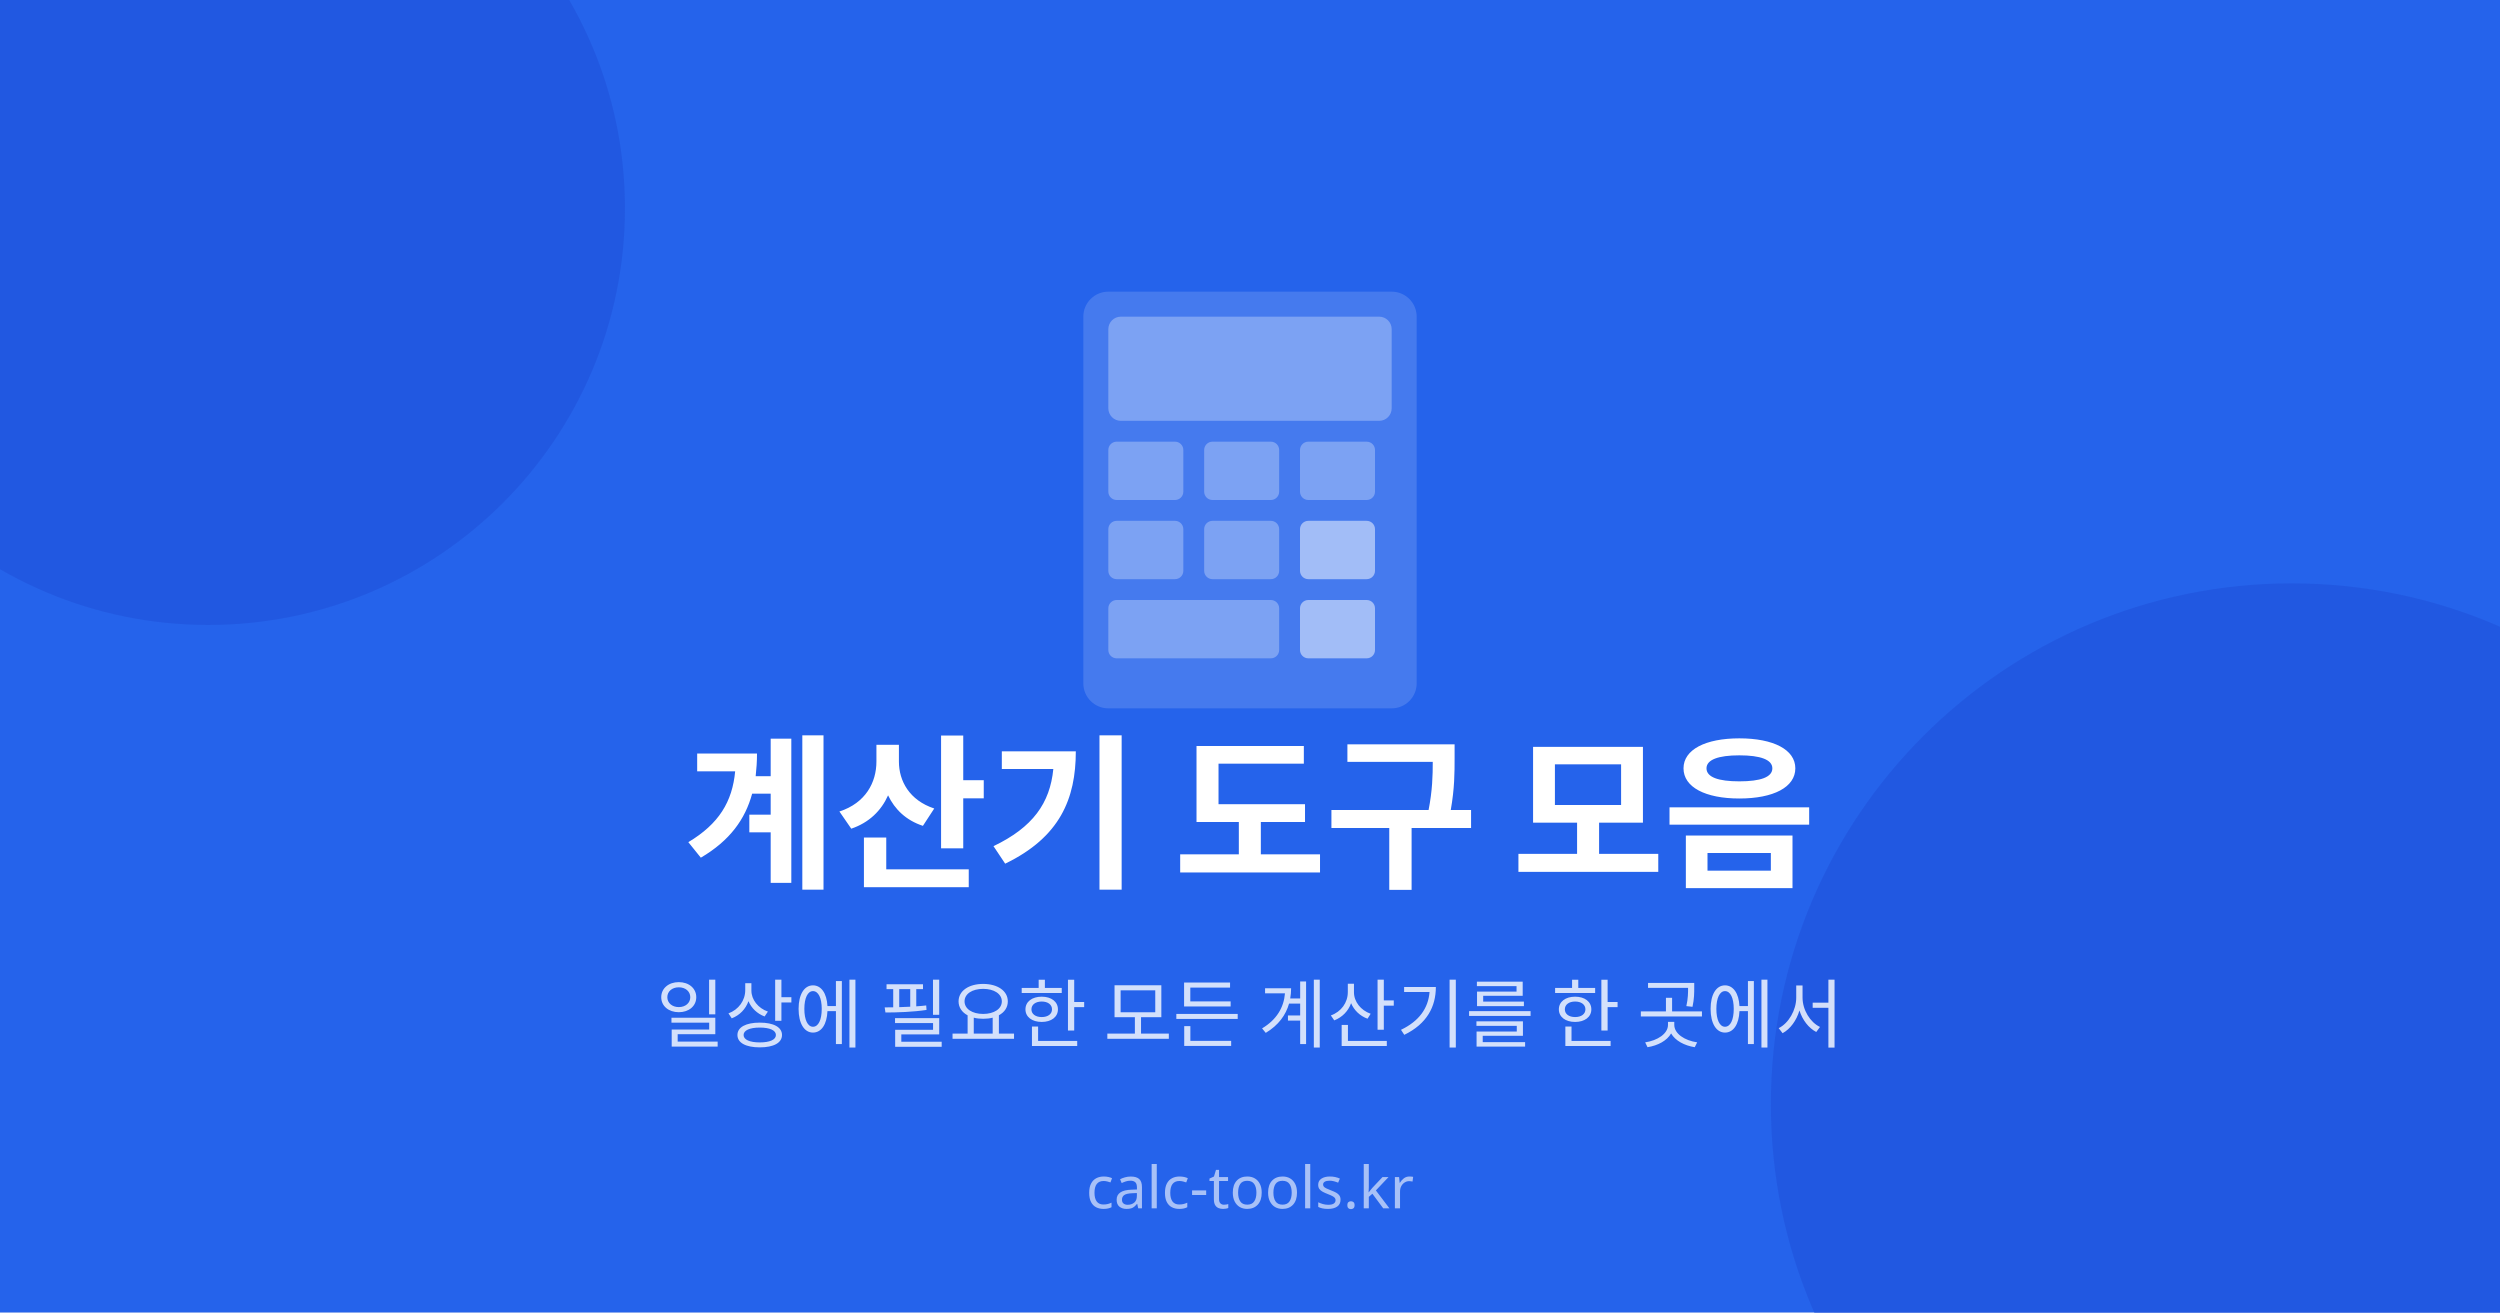
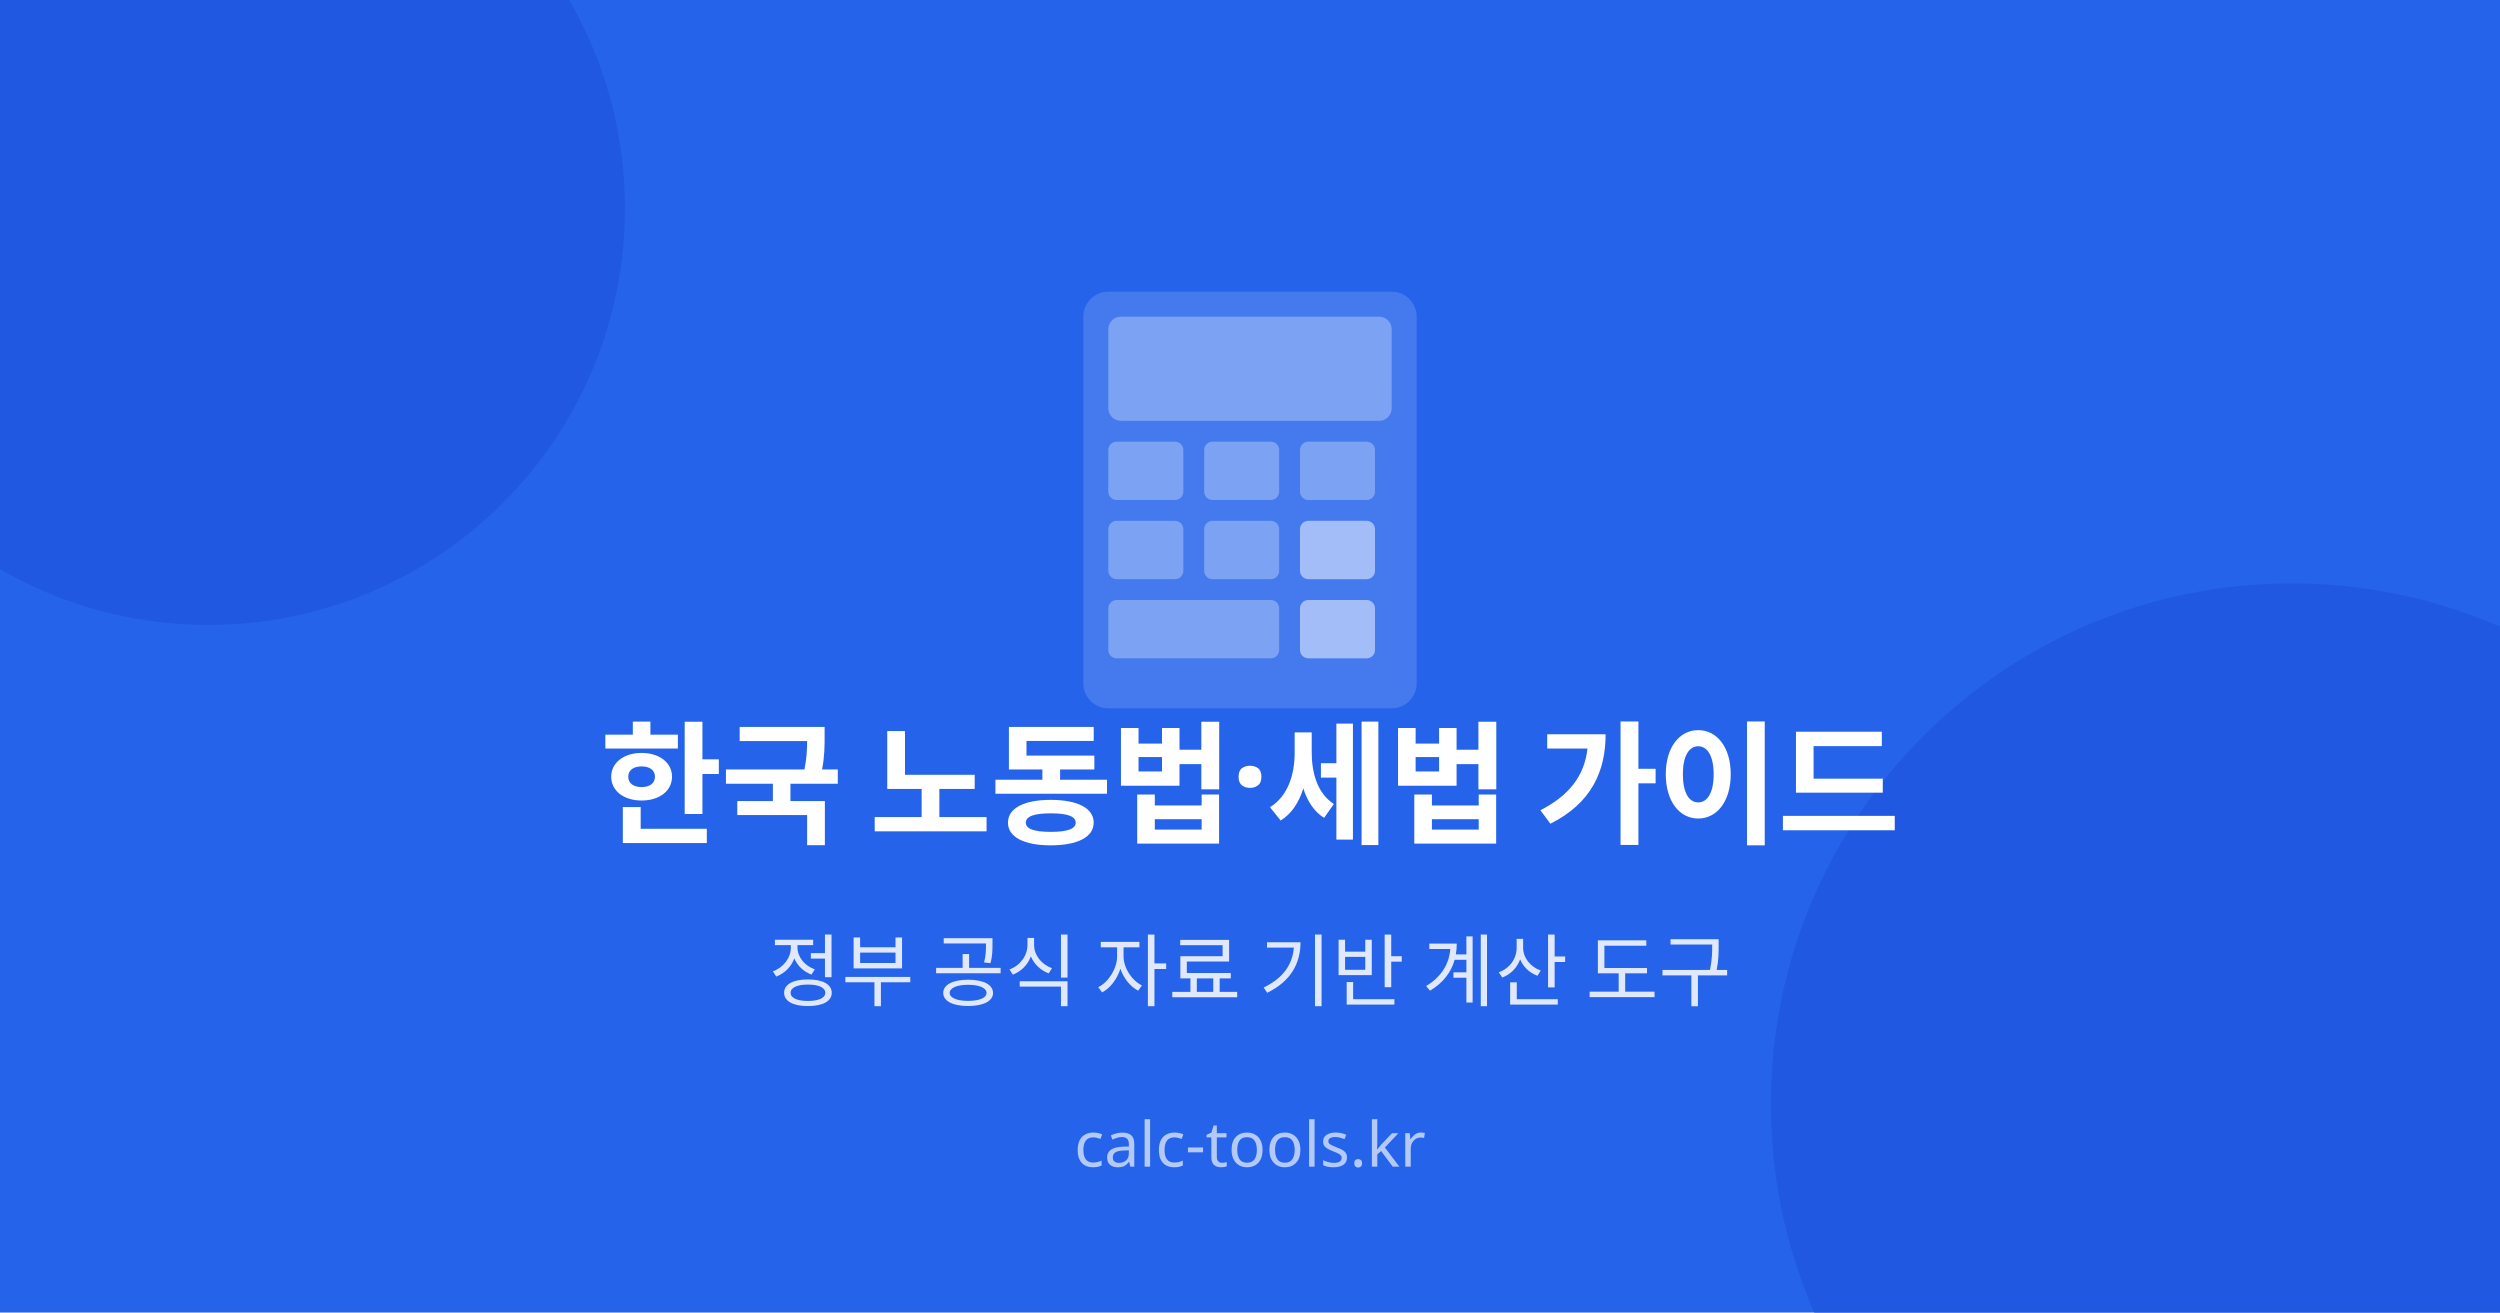
<svg xmlns="http://www.w3.org/2000/svg" viewBox="0 0 1200 630" width="1200" height="630">
  <rect width="1200" height="630" fill="#2563eb" />
  <circle cx="100" cy="100" r="200" fill="#1d4ed8" opacity="0.5" />
  <circle cx="1100" cy="530" r="250" fill="#1d4ed8" opacity="0.5" />
  <rect x="520" y="140" width="160" height="200" rx="12" fill="white" opacity="0.15" />
  <rect x="532" y="152" width="136" height="50" rx="6" fill="white" opacity="0.3" />
  <rect x="532" y="212" width="36" height="28" rx="4" fill="white" opacity="0.3" />
  <rect x="578" y="212" width="36" height="28" rx="4" fill="white" opacity="0.3" />
  <rect x="624" y="212" width="36" height="28" rx="4" fill="white" opacity="0.3" />
  <rect x="532" y="250" width="36" height="28" rx="4" fill="white" opacity="0.3" />
  <rect x="578" y="250" width="36" height="28" rx="4" fill="white" opacity="0.3" />
  <rect x="624" y="250" width="36" height="28" rx="4" fill="white" opacity="0.5" />
  <rect x="532" y="288" width="82" height="28" rx="4" fill="white" opacity="0.3" />
  <rect x="624" y="288" width="36" height="28" rx="4" fill="white" opacity="0.5" />
-   <text x="600" y="420" font-family="sans-serif" font-size="80" font-weight="700" fill="white" text-anchor="middle" letter-spacing="-1">계산기 도구 모음</text>
-   <text x="600" y="500" font-family="sans-serif" font-size="36" fill="white" text-anchor="middle" opacity="0.8">일상에 필요한 모든 계산기를 한 곳에서</text>
-   <text x="600" y="580" font-family="sans-serif" font-size="28" fill="white" text-anchor="middle" opacity="0.6">calc-tools.kr</text>
+   <text x="600" y="400" font-family="sans-serif" font-size="64" font-weight="700" fill="white" text-anchor="middle" letter-spacing="-1">한국 노동법·세법 가이드</text>
+   <text x="600" y="480" font-family="sans-serif" font-size="38" fill="white" text-anchor="middle" opacity="0.85">정부 공식 자료 기반 계산 도구</text>
+   <text x="600" y="560" font-family="sans-serif" font-size="30" fill="white" text-anchor="middle" opacity="0.65">calc-tools.kr</text>
</svg>
